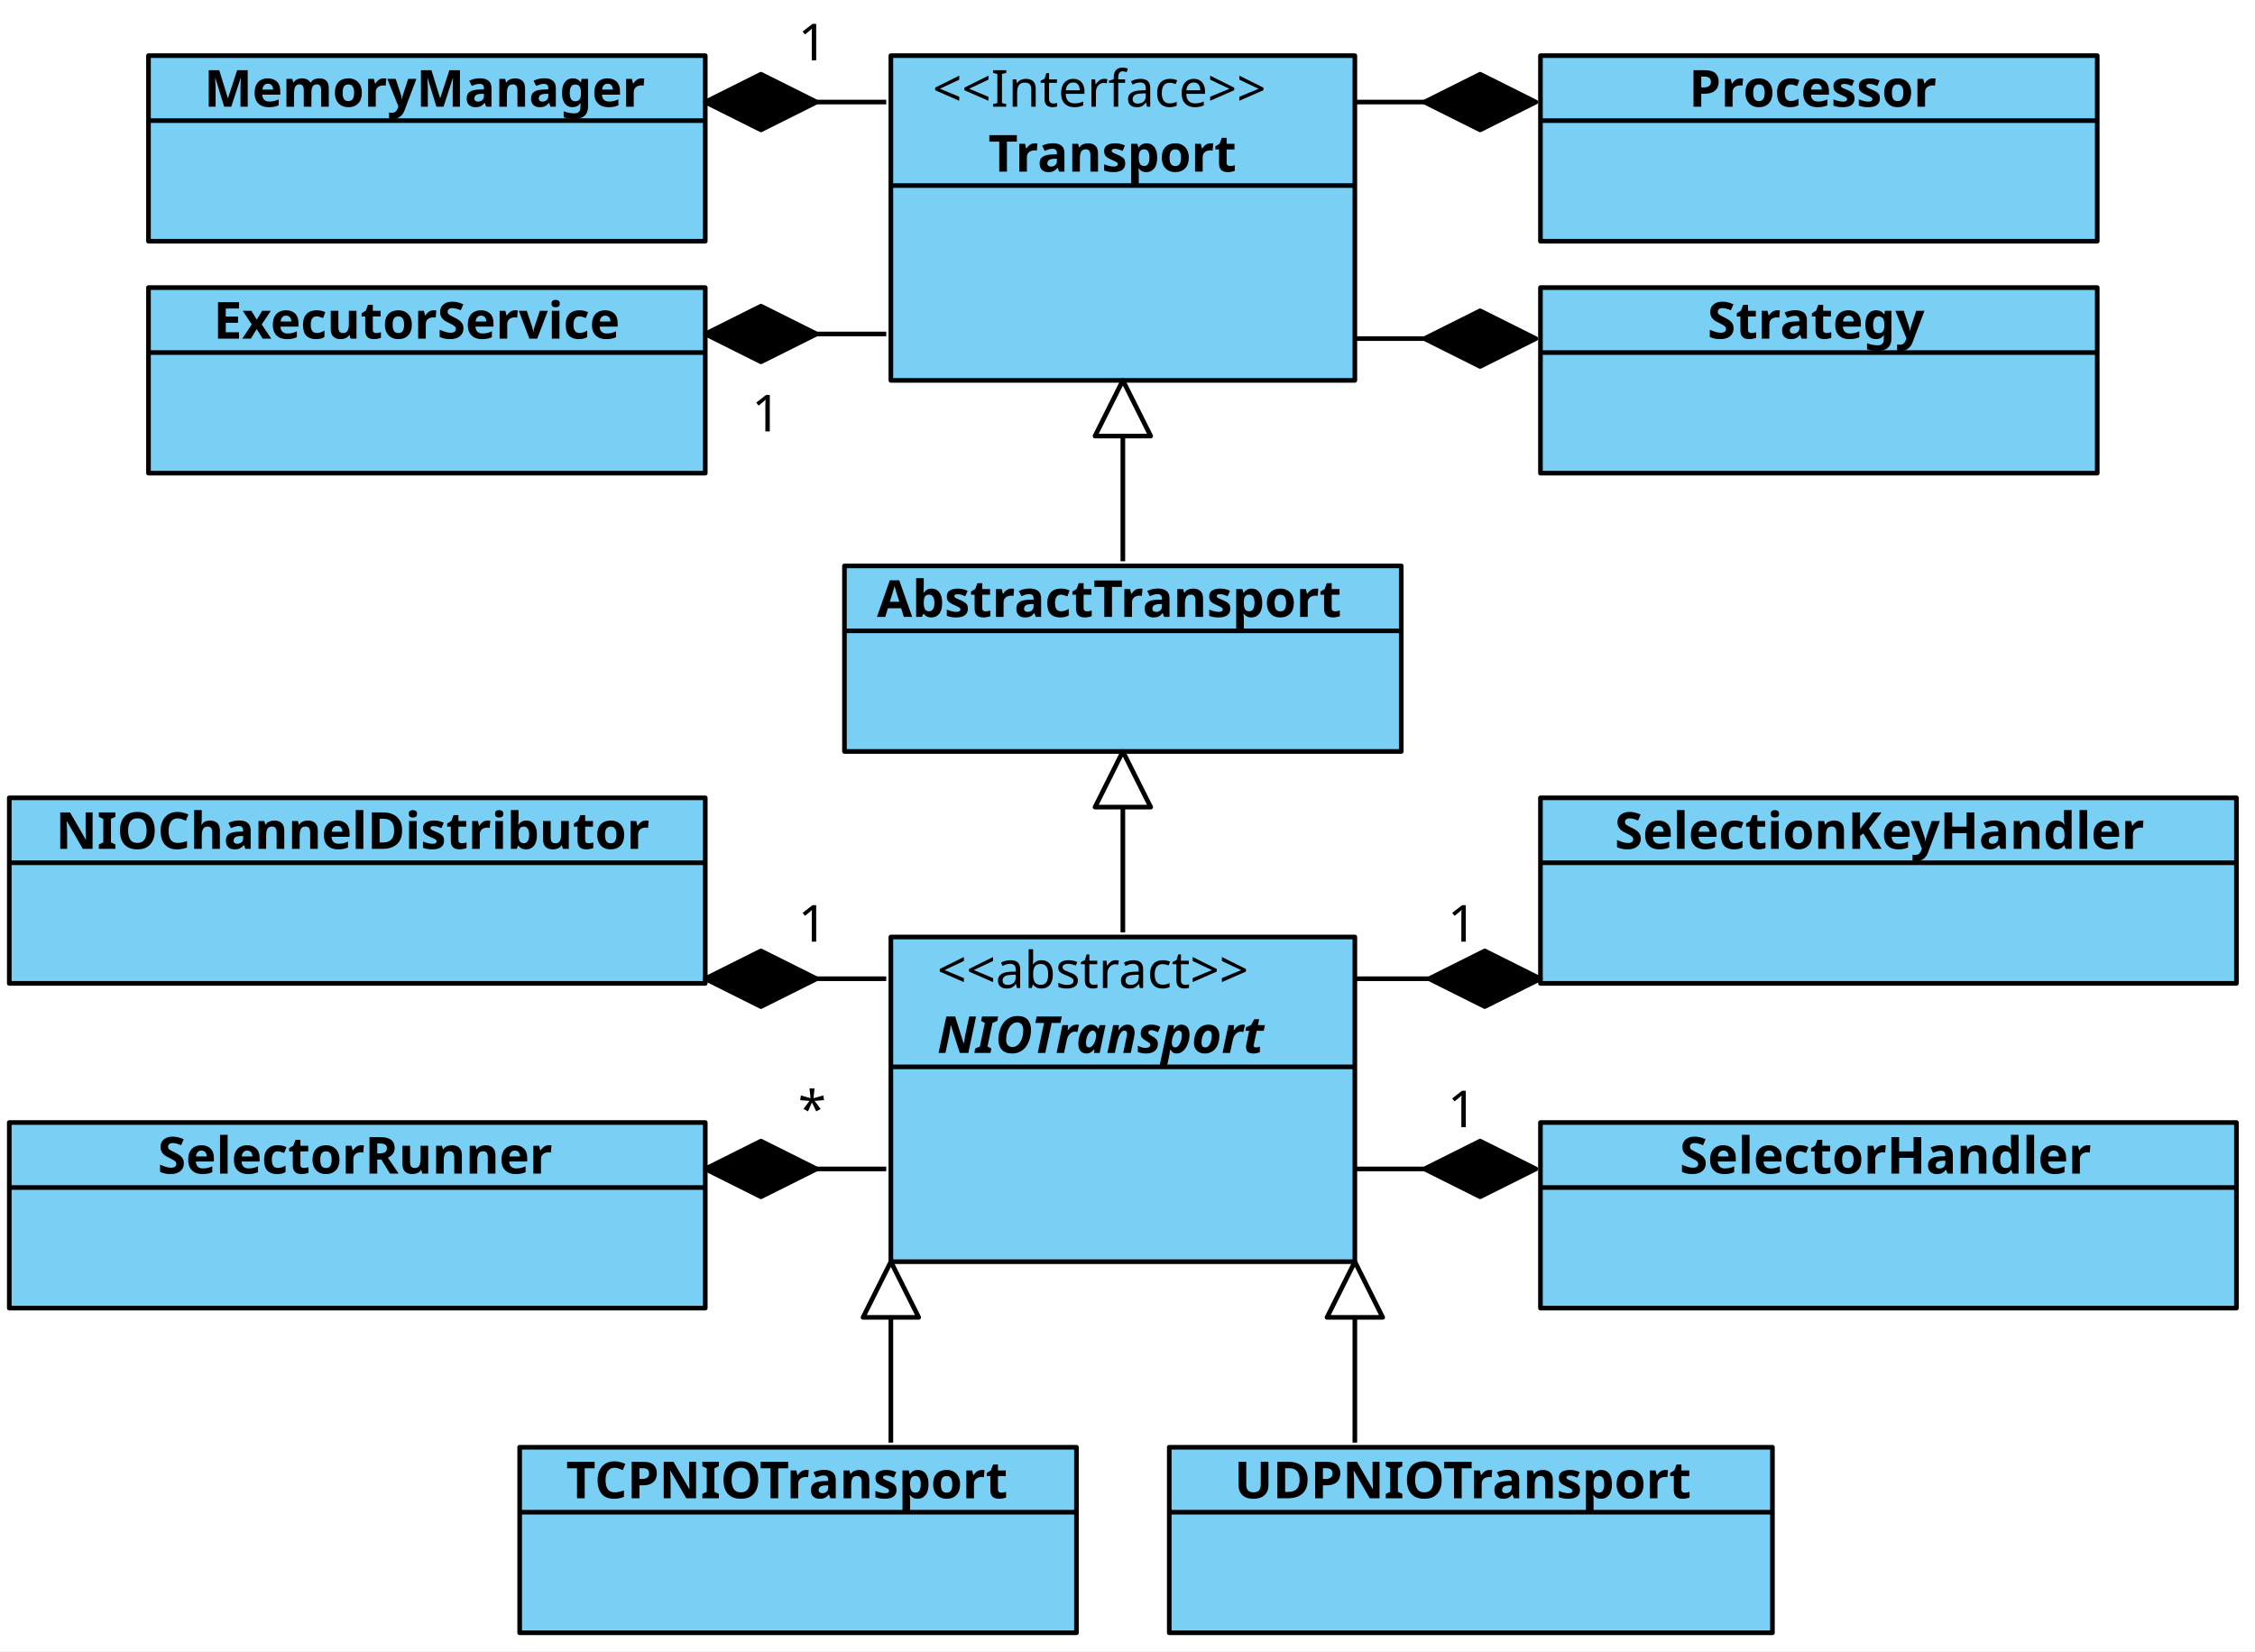
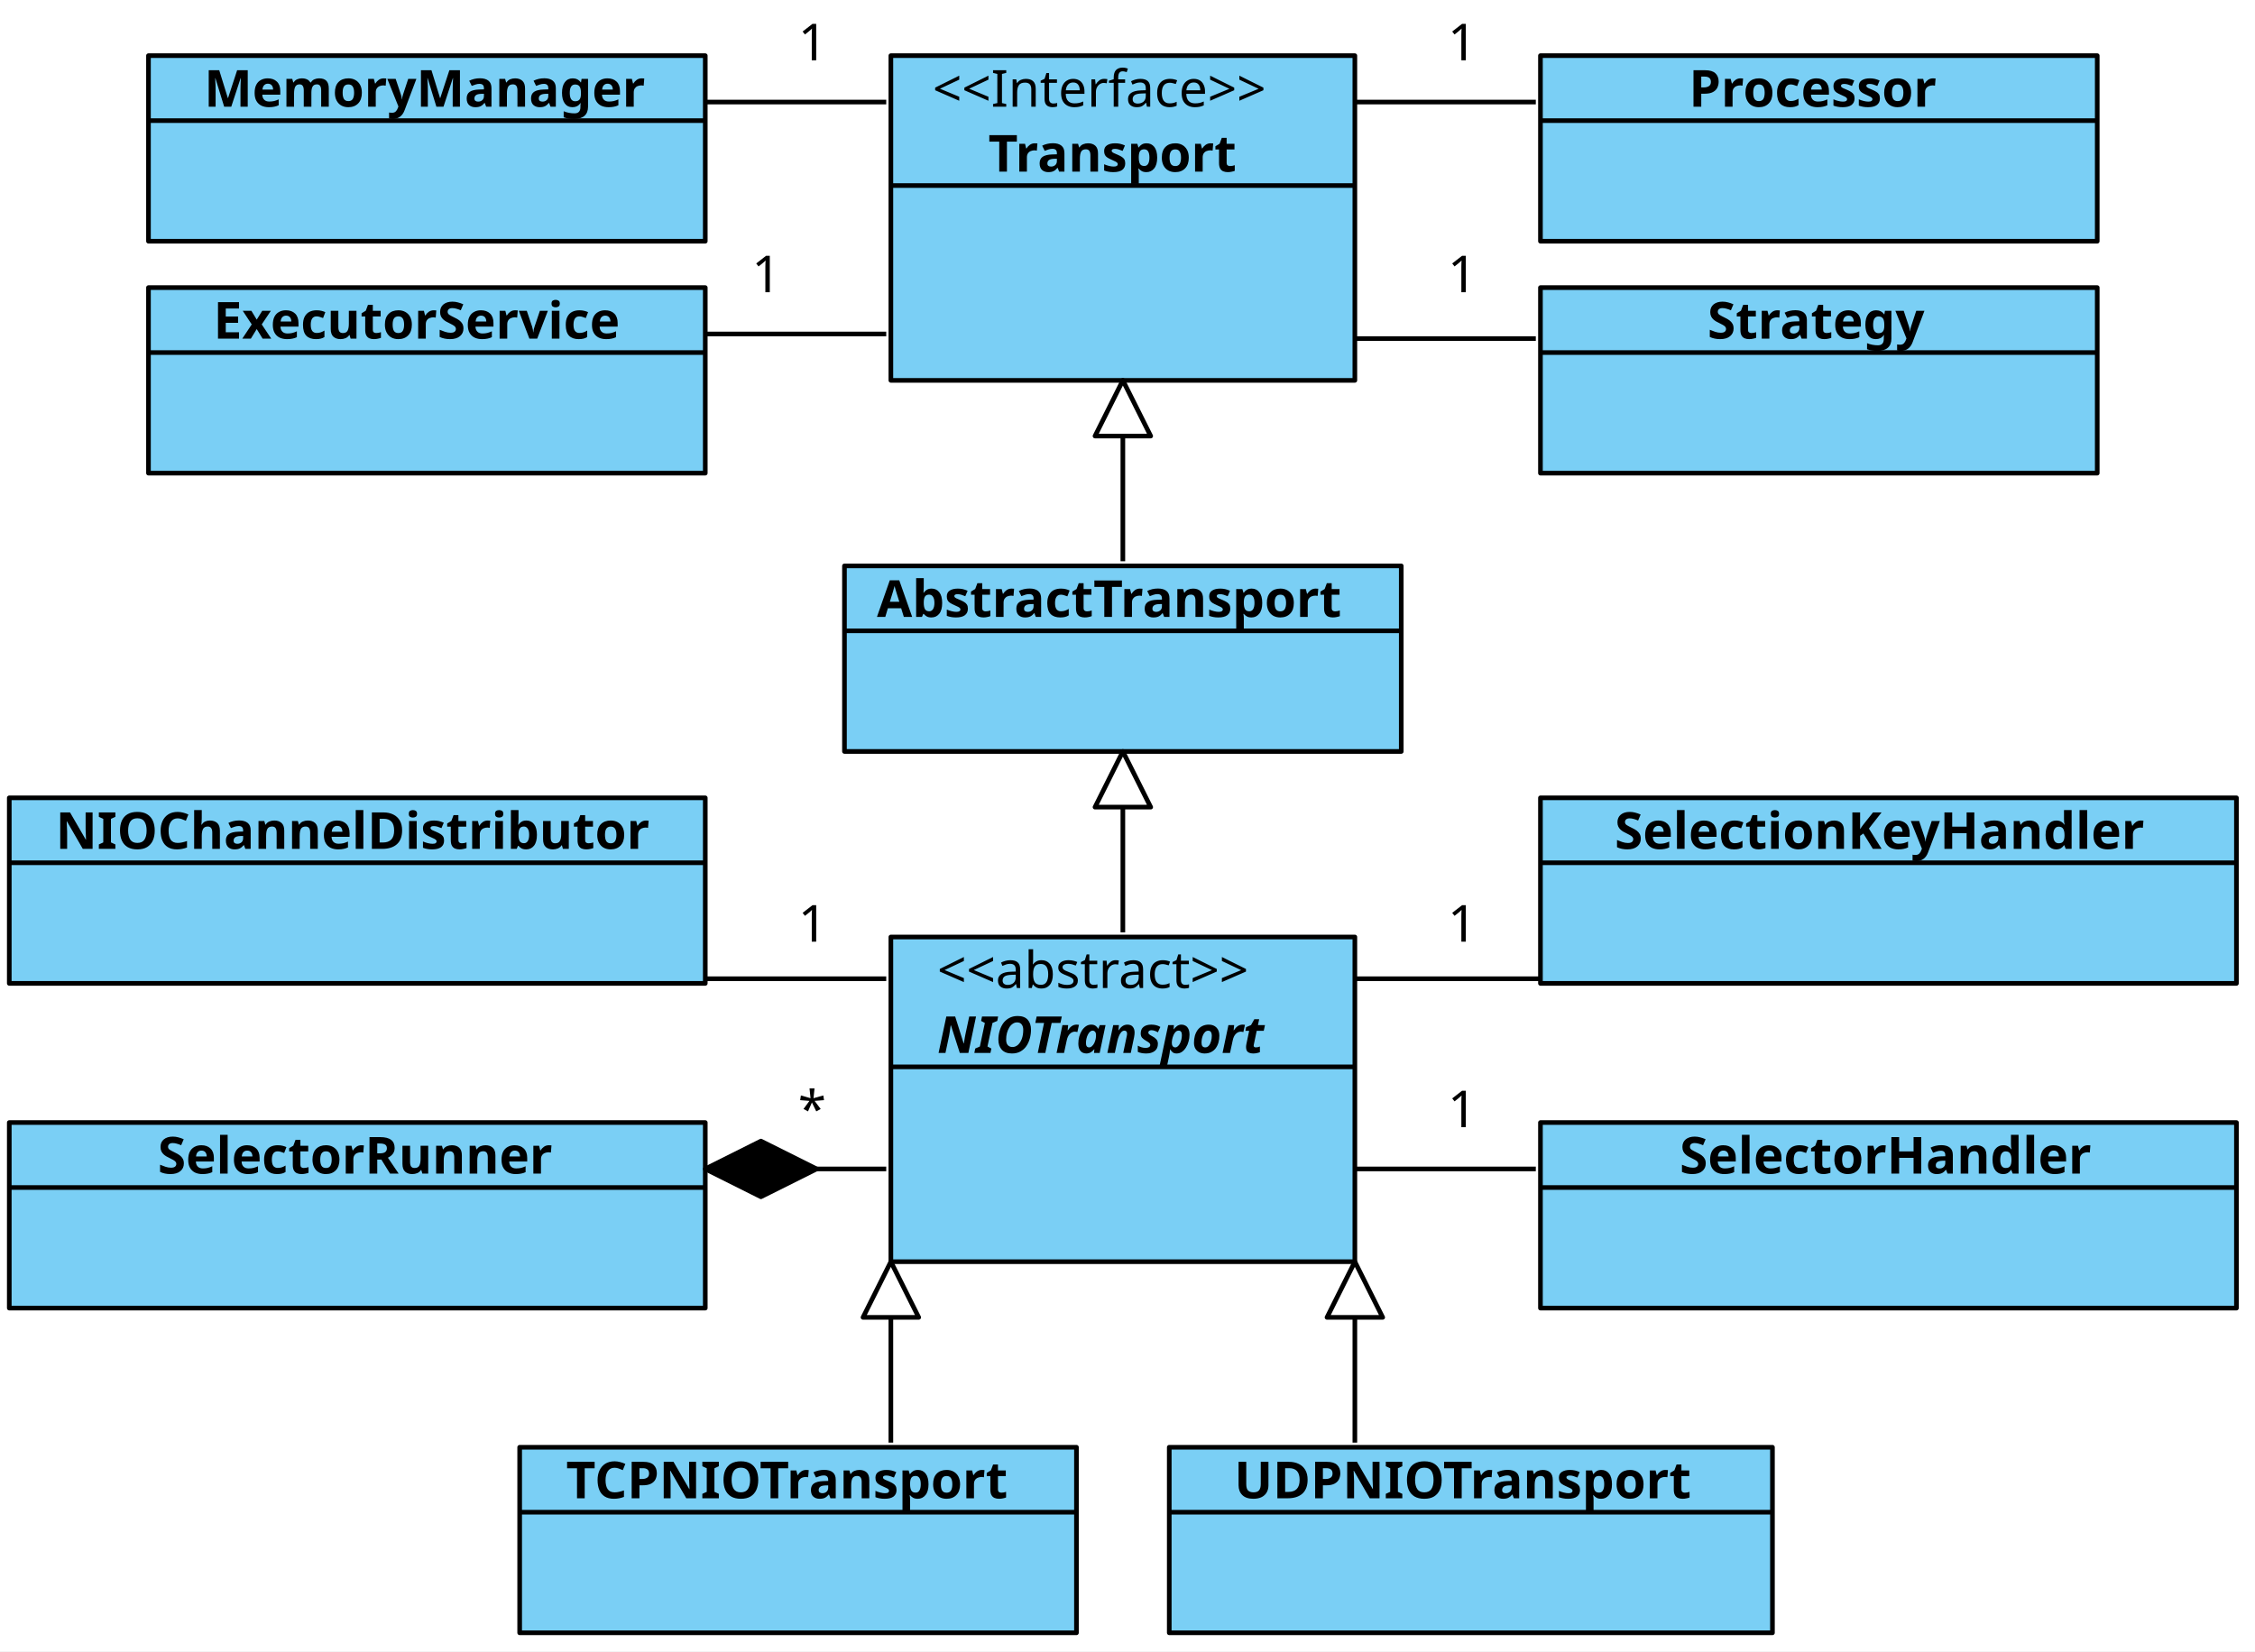
<svg xmlns="http://www.w3.org/2000/svg" style="fill-opacity:1; color-rendering:auto; color-interpolation:auto; stroke:black; text-rendering:auto; stroke-linecap:square; stroke-miterlimit:10; stroke-opacity:1; shape-rendering:auto; fill:black; stroke-dasharray:none; font-weight:normal; stroke-width:1; font-family:'Dialog'; font-style:normal; stroke-linejoin:miter; font-size:12; stroke-dashoffset:0; image-rendering:auto;" width="486" height="356">
  <defs id="genericDefs" />
  <g>
    <defs id="defs1">
      <clipPath clipPathUnits="userSpaceOnUse" id="clipPath1">
        <path d="M-3 -3 L107 -3 L107 77 L-3 77 L-3 -3 Z" />
      </clipPath>
      <clipPath clipPathUnits="userSpaceOnUse" id="clipPath2">
        <path d="M0 0 L0 49 L100 49 L100 0 Z" />
      </clipPath>
      <clipPath clipPathUnits="userSpaceOnUse" id="clipPath3">
        <path d="M0 0 L100 0 L100 28 L0 28 L0 0 Z" />
      </clipPath>
      <clipPath clipPathUnits="userSpaceOnUse" id="clipPath4">
        <path d="M-3 -3 L127 -3 L127 47 L-3 47 L-3 -3 Z" />
      </clipPath>
      <clipPath clipPathUnits="userSpaceOnUse" id="clipPath5">
        <path d="M0 0 L0 33 L120 33 L120 0 Z" />
      </clipPath>
      <clipPath clipPathUnits="userSpaceOnUse" id="clipPath6">
        <path d="M0 0 L120 0 L120 14 L0 14 L0 0 Z" />
      </clipPath>
      <clipPath clipPathUnits="userSpaceOnUse" id="clipPath7">
        <path d="M-3 -3 L137 -3 L137 47 L-3 47 L-3 -3 Z" />
      </clipPath>
      <clipPath clipPathUnits="userSpaceOnUse" id="clipPath8">
        <path d="M0 0 L0 33 L130 33 L130 0 Z" />
      </clipPath>
      <clipPath clipPathUnits="userSpaceOnUse" id="clipPath9">
        <path d="M0 0 L130 0 L130 14 L0 14 L0 0 Z" />
      </clipPath>
      <clipPath clipPathUnits="userSpaceOnUse" id="clipPath10">
        <path d="M-3 -3 L35 -3 L35 21 L-3 21 L-3 -3 Z" />
      </clipPath>
      <clipPath clipPathUnits="userSpaceOnUse" id="clipPath11">
        <path d="M-3 -3 L157 -3 L157 47 L-3 47 L-3 -3 Z" />
      </clipPath>
      <clipPath clipPathUnits="userSpaceOnUse" id="clipPath12">
        <path d="M0 0 L0 33 L150 33 L150 0 Z" />
      </clipPath>
      <clipPath clipPathUnits="userSpaceOnUse" id="clipPath13">
        <path d="M0 0 L150 0 L150 14 L0 14 L0 0 Z" />
      </clipPath>
      <clipPath clipPathUnits="userSpaceOnUse" id="clipPath14">
        <path d="M-3 -3 L33 -3 L33 21 L-3 21 L-3 -3 Z" />
      </clipPath>
      <clipPath clipPathUnits="userSpaceOnUse" id="clipPath15">
        <path d="M0 0 L104 0 L104 143 L0 143 L0 0 Z" />
      </clipPath>
      <clipPath clipPathUnits="userSpaceOnUse" id="clipPath16">
        <path d="M0 0 L143 0 L143 104 L0 104 L0 0 Z" />
      </clipPath>
      <clipPath clipPathUnits="userSpaceOnUse" id="clipPath17">
        <path d="M0 0 L144 0 L144 104 L0 104 L0 0 Z" />
      </clipPath>
      <clipPath clipPathUnits="userSpaceOnUse" id="clipPath18">
+         <path d="M-28 -14 L56 -14 L56 28 L-28 28 L-28 -14 Z" />
+       </clipPath>
+       <clipPath clipPathUnits="userSpaceOnUse" id="clipPath19">
        <path d="M-26 -14 L52 -14 L52 28 L-26 28 L-26 -14 Z" />
-       </clipPath>
-       <clipPath clipPathUnits="userSpaceOnUse" id="clipPath19">
-         <path d="M-28 -14 L56 -14 L56 28 L-28 28 L-28 -14 Z" />
      </clipPath>
    </defs>
    <g style="fill:white; text-rendering:geometricPrecision; stroke:white;">
      <rect x="0" y="0" width="486" style="stroke:none;" height="356" />
    </g>
    <g transform="translate(192,12)" style="font-size:11; fill:rgb(122,207,245); text-rendering:geometricPrecision; font-family:sans-serif; stroke:rgb(122,207,245); font-weight:bold;">
      <rect x="0" y="0" width="100" style="clip-path:url(#clipPath1); stroke:none;" height="70" />
    </g>
    <g transform="translate(192,12)" style="font-size:11; stroke-linecap:butt; text-rendering:geometricPrecision; font-family:sans-serif; stroke-linejoin:round; font-weight:bold; stroke-miterlimit:0;">
      <rect x="0" y="0" width="100" style="clip-path:url(#clipPath1); fill:none;" height="70" />
      <line x1="0" x2="100" y1="28" style="clip-path:url(#clipPath1); fill:none;" y2="28" />
    </g>
    <g style="text-rendering:geometricPrecision; font-size:11; font-family:sans-serif;" transform="translate(192,12)">
      <text x="9" y="11" style="clip-path:url(#clipPath3); stroke:none;" xml:space="preserve">&lt;&lt;Interface&gt;&gt;</text>
      <text x="21" y="25" style="clip-path:url(#clipPath3); stroke:none; font-weight:bold;" xml:space="preserve">Transport</text>
    </g>
    <g transform="translate(192,202)" style="font-size:11; fill:rgb(122,207,245); text-rendering:geometricPrecision; font-family:sans-serif; stroke:rgb(122,207,245); font-weight:bold;">
      <rect x="0" y="0" width="100" style="clip-path:url(#clipPath1); stroke:none;" height="70" />
    </g>
    <g transform="translate(192,202)" style="font-size:11; stroke-linecap:butt; text-rendering:geometricPrecision; font-family:sans-serif; stroke-linejoin:round; font-weight:bold; stroke-miterlimit:0;">
      <rect x="0" y="0" width="100" style="clip-path:url(#clipPath1); fill:none;" height="70" />
      <line x1="0" x2="100" y1="28" style="clip-path:url(#clipPath1); fill:none;" y2="28" />
    </g>
    <g style="text-rendering:geometricPrecision; font-size:11; font-family:sans-serif;" transform="translate(192,202)">
      <text x="10" y="11" style="clip-path:url(#clipPath3); stroke:none;" xml:space="preserve">&lt;&lt;abstract&gt;&gt;</text>
      <text x="10" y="25" style="clip-path:url(#clipPath3); font-style:italic; stroke:none; font-weight:bold;" xml:space="preserve">NIOTransport</text>
    </g>
    <g transform="translate(112,312)" style="font-size:11; fill:rgb(122,207,245); text-rendering:geometricPrecision; font-family:sans-serif; stroke:rgb(122,207,245); font-weight:bold;">
      <rect x="0" y="0" width="120" style="clip-path:url(#clipPath4); stroke:none;" height="40" />
    </g>
    <g transform="translate(112,312)" style="font-size:11; stroke-linecap:butt; text-rendering:geometricPrecision; font-family:sans-serif; stroke-linejoin:round; font-weight:bold; stroke-miterlimit:0;">
      <rect x="0" y="0" width="120" style="clip-path:url(#clipPath4); fill:none;" height="40" />
      <line x1="0" x2="120" y1="14" style="clip-path:url(#clipPath4); fill:none;" y2="14" />
    </g>
    <g transform="translate(112,312)" style="text-rendering:geometricPrecision; font-size:11; font-weight:bold; font-family:sans-serif;">
      <text x="10" y="11" style="clip-path:url(#clipPath6); stroke:none;" xml:space="preserve">TCPNIOTransport</text>
    </g>
    <g transform="translate(252,312)" style="font-size:11; fill:rgb(122,207,245); text-rendering:geometricPrecision; font-family:sans-serif; stroke:rgb(122,207,245); font-weight:bold;">
      <rect x="0" y="0" width="130" style="clip-path:url(#clipPath7); stroke:none;" height="40" />
    </g>
    <g transform="translate(252,312)" style="font-size:11; stroke-linecap:butt; text-rendering:geometricPrecision; font-family:sans-serif; stroke-linejoin:round; font-weight:bold; stroke-miterlimit:0;">
      <rect x="0" y="0" width="130" style="clip-path:url(#clipPath7); fill:none;" height="40" />
      <line x1="0" x2="130" y1="14" style="clip-path:url(#clipPath7); fill:none;" y2="14" />
    </g>
-     <g transform="translate(252,312)" style="font-size:11; stroke-linecap:butt; text-rendering:geometricPrecision; font-family:sans-serif; stroke-linejoin:round; font-weight:bold; stroke-miterlimit:0;">
+     <g transform="translate(252,312)" style="text-rendering:geometricPrecision; font-size:11; font-weight:bold; font-family:sans-serif;">
      <text x="14" y="11" style="clip-path:url(#clipPath9); stroke:none;" xml:space="preserve">UDPNIOTransport</text>
    </g>
    <g transform="translate(32,12)" style="font-size:11; fill:rgb(122,207,245); text-rendering:geometricPrecision; font-family:sans-serif; stroke:rgb(122,207,245); font-weight:bold;">
      <rect x="0" y="0" width="120" style="clip-path:url(#clipPath4); stroke:none;" height="40" />
    </g>
    <g transform="translate(32,12)" style="font-size:11; stroke-linecap:butt; text-rendering:geometricPrecision; font-family:sans-serif; stroke-linejoin:round; font-weight:bold; stroke-miterlimit:0;">
      <rect x="0" y="0" width="120" style="clip-path:url(#clipPath4); fill:none;" height="40" />
      <line x1="0" x2="120" y1="14" style="clip-path:url(#clipPath4); fill:none;" y2="14" />
    </g>
    <g transform="translate(32,12)" style="font-size:11; stroke-linecap:butt; text-rendering:geometricPrecision; font-family:sans-serif; stroke-linejoin:round; font-weight:bold; stroke-miterlimit:0;">
      <text x="12" y="11" style="clip-path:url(#clipPath6); stroke:none;" xml:space="preserve">MemoryManager</text>
    </g>
    <g transform="translate(32,62)" style="font-size:11; fill:rgb(122,207,245); text-rendering:geometricPrecision; font-family:sans-serif; stroke:rgb(122,207,245); font-weight:bold;">
      <rect x="0" y="0" width="120" style="clip-path:url(#clipPath4); stroke:none;" height="40" />
    </g>
    <g transform="translate(32,62)" style="font-size:11; stroke-linecap:butt; text-rendering:geometricPrecision; font-family:sans-serif; stroke-linejoin:round; font-weight:bold; stroke-miterlimit:0;">
      <rect x="0" y="0" width="120" style="clip-path:url(#clipPath4); fill:none;" height="40" />
      <line x1="0" x2="120" y1="14" style="clip-path:url(#clipPath4); fill:none;" y2="14" />
    </g>
    <g transform="translate(32,62)" style="font-size:11; stroke-linecap:butt; text-rendering:geometricPrecision; font-family:sans-serif; stroke-linejoin:round; font-weight:bold; stroke-miterlimit:0;">
      <text x="14" y="11" style="clip-path:url(#clipPath6); stroke:none;" xml:space="preserve">ExecutorService</text>
    </g>
    <g transform="translate(182,122)" style="font-size:11; fill:rgb(122,207,245); text-rendering:geometricPrecision; font-family:sans-serif; stroke:rgb(122,207,245); font-weight:bold;">
      <rect x="0" y="0" width="120" style="clip-path:url(#clipPath4); stroke:none;" height="40" />
    </g>
    <g transform="translate(182,122)" style="font-size:11; stroke-linecap:butt; text-rendering:geometricPrecision; font-family:sans-serif; stroke-linejoin:round; font-weight:bold; stroke-miterlimit:0;">
      <rect x="0" y="0" width="120" style="clip-path:url(#clipPath4); fill:none;" height="40" />
      <line x1="0" x2="120" y1="14" style="clip-path:url(#clipPath4); fill:none;" y2="14" />
    </g>
    <g transform="translate(182,122)" style="font-size:11; stroke-linecap:butt; text-rendering:geometricPrecision; font-family:sans-serif; stroke-linejoin:round; font-weight:bold; stroke-miterlimit:0;">
      <text x="7" y="11" style="clip-path:url(#clipPath6); stroke:none;" xml:space="preserve">AbstractTransport</text>
    </g>
    <g transform="translate(332,172)" style="font-size:11; fill:rgb(122,207,245); text-rendering:geometricPrecision; font-family:sans-serif; stroke:rgb(122,207,245); font-weight:bold;">
      <rect x="0" y="0" width="150" style="clip-path:url(#clipPath11); stroke:none;" height="40" />
    </g>
    <g transform="translate(332,172)" style="font-size:11; stroke-linecap:butt; text-rendering:geometricPrecision; font-family:sans-serif; stroke-linejoin:round; font-weight:bold; stroke-miterlimit:0;">
      <rect x="0" y="0" width="150" style="clip-path:url(#clipPath11); fill:none;" height="40" />
      <line x1="0" x2="150" y1="14" style="clip-path:url(#clipPath11); fill:none;" y2="14" />
    </g>
    <g transform="translate(332,172)" style="font-size:11; stroke-linecap:butt; text-rendering:geometricPrecision; font-family:sans-serif; stroke-linejoin:round; font-weight:bold; stroke-miterlimit:0;">
      <text x="16" y="11" style="clip-path:url(#clipPath13); stroke:none;" xml:space="preserve">SelectionKeyHandler</text>
    </g>
    <g transform="translate(332,242)" style="font-size:11; fill:rgb(122,207,245); text-rendering:geometricPrecision; font-family:sans-serif; stroke:rgb(122,207,245); font-weight:bold;">
      <rect x="0" y="0" width="150" style="clip-path:url(#clipPath11); stroke:none;" height="40" />
    </g>
    <g transform="translate(332,242)" style="font-size:11; stroke-linecap:butt; text-rendering:geometricPrecision; font-family:sans-serif; stroke-linejoin:round; font-weight:bold; stroke-miterlimit:0;">
      <rect x="0" y="0" width="150" style="clip-path:url(#clipPath11); fill:none;" height="40" />
      <line x1="0" x2="150" y1="14" style="clip-path:url(#clipPath11); fill:none;" y2="14" />
    </g>
    <g transform="translate(332,242)" style="font-size:11; stroke-linecap:butt; text-rendering:geometricPrecision; font-family:sans-serif; stroke-linejoin:round; font-weight:bold; stroke-miterlimit:0;">
      <text x="30" y="11" style="clip-path:url(#clipPath13); stroke:none;" xml:space="preserve">SelectorHandler</text>
    </g>
    <g transform="translate(2,242)" style="font-size:11; fill:rgb(122,207,245); text-rendering:geometricPrecision; font-family:sans-serif; stroke:rgb(122,207,245); font-weight:bold;">
      <rect x="0" y="0" width="150" style="clip-path:url(#clipPath11); stroke:none;" height="40" />
    </g>
    <g transform="translate(2,242)" style="font-size:11; stroke-linecap:butt; text-rendering:geometricPrecision; font-family:sans-serif; stroke-linejoin:round; font-weight:bold; stroke-miterlimit:0;">
      <rect x="0" y="0" width="150" style="clip-path:url(#clipPath11); fill:none;" height="40" />
      <line x1="0" x2="150" y1="14" style="clip-path:url(#clipPath11); fill:none;" y2="14" />
    </g>
-     <g transform="translate(2,242)" style="font-size:11; stroke-linecap:butt; text-rendering:geometricPrecision; font-family:sans-serif; stroke-linejoin:round; font-weight:bold; stroke-miterlimit:0;">
+     <g transform="translate(2,242)" style="text-rendering:geometricPrecision; font-size:11; font-weight:bold; font-family:sans-serif;">
      <text x="32" y="11" style="clip-path:url(#clipPath13); stroke:none;" xml:space="preserve">SelectorRunner</text>
    </g>
    <g transform="translate(2,172)" style="font-size:11; fill:rgb(122,207,245); text-rendering:geometricPrecision; font-family:sans-serif; stroke:rgb(122,207,245); font-weight:bold;">
      <rect x="0" y="0" width="150" style="clip-path:url(#clipPath11); stroke:none;" height="40" />
    </g>
    <g transform="translate(2,172)" style="font-size:11; stroke-linecap:butt; text-rendering:geometricPrecision; font-family:sans-serif; stroke-linejoin:round; font-weight:bold; stroke-miterlimit:0;">
      <rect x="0" y="0" width="150" style="clip-path:url(#clipPath11); fill:none;" height="40" />
      <line x1="0" x2="150" y1="14" style="clip-path:url(#clipPath11); fill:none;" y2="14" />
    </g>
    <g transform="translate(2,172)" style="text-rendering:geometricPrecision; font-size:11; font-weight:bold; font-family:sans-serif;">
      <text x="10" y="11" style="clip-path:url(#clipPath13); stroke:none;" xml:space="preserve">NIOChannelDistributor</text>
    </g>
    <g transform="translate(332,12)" style="font-size:11; fill:rgb(122,207,245); text-rendering:geometricPrecision; font-family:sans-serif; stroke:rgb(122,207,245); font-weight:bold;">
      <rect x="0" y="0" width="120" style="clip-path:url(#clipPath4); stroke:none;" height="40" />
    </g>
    <g transform="translate(332,12)" style="font-size:11; stroke-linecap:butt; text-rendering:geometricPrecision; font-family:sans-serif; stroke-linejoin:round; font-weight:bold; stroke-miterlimit:0;">
      <rect x="0" y="0" width="120" style="clip-path:url(#clipPath4); fill:none;" height="40" />
      <line x1="0" x2="120" y1="14" style="clip-path:url(#clipPath4); fill:none;" y2="14" />
    </g>
-     <g transform="translate(332,12)" style="font-size:11; stroke-linecap:butt; text-rendering:geometricPrecision; font-family:sans-serif; stroke-linejoin:round; font-weight:bold; stroke-miterlimit:0;">
+     <g transform="translate(332,12)" style="text-rendering:geometricPrecision; font-size:11; font-weight:bold; font-family:sans-serif;">
      <text x="32" y="11" style="clip-path:url(#clipPath6); stroke:none;" xml:space="preserve">Processor</text>
    </g>
    <g transform="translate(332,62)" style="font-size:11; fill:rgb(122,207,245); text-rendering:geometricPrecision; font-family:sans-serif; stroke:rgb(122,207,245); font-weight:bold;">
      <rect x="0" y="0" width="120" style="clip-path:url(#clipPath4); stroke:none;" height="40" />
    </g>
    <g transform="translate(332,62)" style="font-size:11; stroke-linecap:butt; text-rendering:geometricPrecision; font-family:sans-serif; stroke-linejoin:round; font-weight:bold; stroke-miterlimit:0;">
      <rect x="0" y="0" width="120" style="clip-path:url(#clipPath4); fill:none;" height="40" />
      <line x1="0" x2="120" y1="14" style="clip-path:url(#clipPath4); fill:none;" y2="14" />
    </g>
-     <g transform="translate(332,62)" style="font-size:11; stroke-linecap:butt; text-rendering:geometricPrecision; font-family:sans-serif; stroke-linejoin:round; font-weight:bold; stroke-miterlimit:0;">
+     <g transform="translate(332,62)" style="text-rendering:geometricPrecision; font-size:11; font-weight:bold; font-family:sans-serif;">
      <text x="36" y="11" style="clip-path:url(#clipPath6); stroke:none;" xml:space="preserve">Strategy</text>
    </g>
    <g transform="translate(142,222)" style="font-size:11; stroke-linecap:butt; text-rendering:geometricPrecision; font-family:sans-serif; stroke-linejoin:round;">
      <line x1="50" x2="50" y1="50" style="clip-path:url(#clipPath15); fill:none;" y2="89" />
      <polygon style="fill:white; clip-path:url(#clipPath15); stroke:none;" points=" 50 50 44 62 56 62" />
      <polygon style="fill:none; clip-path:url(#clipPath15);" points=" 50 50 44 62 56 62" />
    </g>
    <g transform="translate(242,222)" style="font-size:11; stroke-linecap:butt; text-rendering:geometricPrecision; font-family:sans-serif; stroke-linejoin:round;">
      <line x1="50" x2="50" y1="50" style="clip-path:url(#clipPath15); fill:none;" y2="89" />
      <polygon style="fill:white; clip-path:url(#clipPath15); stroke:none;" points=" 50 50 44 62 56 62" />
      <polygon style="fill:none; clip-path:url(#clipPath15);" points=" 50 50 44 62 56 62" />
    </g>
    <g transform="translate(192,112)" style="font-size:11; stroke-linecap:butt; text-rendering:geometricPrecision; font-family:sans-serif; stroke-linejoin:round;">
      <line x1="50" x2="50" y1="50" style="clip-path:url(#clipPath15); fill:none;" y2="89" />
      <polygon style="fill:white; clip-path:url(#clipPath15); stroke:none;" points=" 50 50 44 62 56 62" />
      <polygon style="fill:none; clip-path:url(#clipPath15);" points=" 50 50 44 62 56 62" />
    </g>
    <g transform="translate(192,32)" style="font-size:11; stroke-linecap:butt; text-rendering:geometricPrecision; font-family:sans-serif; stroke-linejoin:round;">
      <line x1="50" x2="50" y1="50" style="clip-path:url(#clipPath15); fill:none;" y2="89" />
      <polygon style="fill:white; clip-path:url(#clipPath15); stroke:none;" points=" 50 50 44 62 56 62" />
      <polygon style="fill:none; clip-path:url(#clipPath15);" points=" 50 50 44 62 56 62" />
    </g>
    <g transform="translate(102,-28)" style="font-size:11; stroke-linecap:butt; text-rendering:geometricPrecision; font-family:sans-serif; stroke-linejoin:round;">
-       <line x1="74" x2="89" y1="50" style="clip-path:url(#clipPath16); fill:none;" y2="50" />
-       <polygon style="clip-path:url(#clipPath16); stroke:none;" points=" 50 50 62 56 74 50 62 44" />
-       <polygon style="fill:none; clip-path:url(#clipPath16);" points=" 50 50 62 56 74 50 62 44" />
+       <line x1="50" x2="89" y1="50" style="clip-path:url(#clipPath16); fill:none;" y2="50" />
    </g>
    <g transform="translate(102,22)" style="font-size:11; stroke-linecap:butt; text-rendering:geometricPrecision; font-family:sans-serif; stroke-linejoin:round;">
-       <line x1="74" x2="89" y1="50" style="clip-path:url(#clipPath16); fill:none;" y2="50" />
-       <polygon style="clip-path:url(#clipPath16); stroke:none;" points=" 50 50 62 56 74 50 62 44" />
-       <polygon style="fill:none; clip-path:url(#clipPath16);" points=" 50 50 62 56 74 50 62 44" />
+       <line x1="50" x2="89" y1="50" style="clip-path:url(#clipPath16); fill:none;" y2="50" />
    </g>
    <g transform="translate(102,161)" style="font-size:11; stroke-linecap:butt; text-rendering:geometricPrecision; font-family:sans-serif; stroke-linejoin:round;">
-       <line x1="74" x2="89" y1="50" style="clip-path:url(#clipPath16); fill:none;" y2="50" />
-       <polygon style="clip-path:url(#clipPath16); stroke:none;" points=" 50 50 62 56 74 50 62 44" />
-       <polygon style="fill:none; clip-path:url(#clipPath16);" points=" 50 50 62 56 74 50 62 44" />
+       <line x1="50" x2="89" y1="50" style="clip-path:url(#clipPath16); fill:none;" y2="50" />
    </g>
    <g transform="translate(242,161)" style="font-size:11; stroke-linecap:butt; text-rendering:geometricPrecision; font-family:sans-serif; stroke-linejoin:round;">
-       <line x1="66" x2="50" y1="50" style="clip-path:url(#clipPath17); fill:none;" y2="50" />
-       <polygon style="clip-path:url(#clipPath17); stroke:none;" points=" 90 50 78 44 66 50 78 56" />
-       <polygon style="fill:none; clip-path:url(#clipPath17);" points=" 90 50 78 44 66 50 78 56" />
+       <line x1="90" x2="50" y1="50" style="clip-path:url(#clipPath17); fill:none;" y2="50" />
    </g>
    <g transform="translate(242,202)" style="font-size:11; stroke-linecap:butt; text-rendering:geometricPrecision; font-family:sans-serif; stroke-linejoin:round;">
-       <line x1="65" x2="50" y1="50" style="clip-path:url(#clipPath16); fill:none;" y2="50" />
-       <polygon style="clip-path:url(#clipPath16); stroke:none;" points=" 89 50 77 44 65 50 77 56" />
-       <polygon style="fill:none; clip-path:url(#clipPath16);" points=" 89 50 77 44 65 50 77 56" />
+       <line x1="89" x2="50" y1="50" style="clip-path:url(#clipPath16); fill:none;" y2="50" />
    </g>
    <g transform="translate(102,202)" style="font-size:11; stroke-linecap:butt; text-rendering:geometricPrecision; font-family:sans-serif; stroke-linejoin:round;">
      <line x1="74" x2="89" y1="50" style="clip-path:url(#clipPath16); fill:none;" y2="50" />
      <polygon style="clip-path:url(#clipPath16); stroke:none;" points=" 50 50 62 56 74 50 62 44" />
      <polygon style="fill:none; clip-path:url(#clipPath16);" points=" 50 50 62 56 74 50 62 44" />
    </g>
    <g transform="translate(242,-28)" style="font-size:11; stroke-linecap:butt; text-rendering:geometricPrecision; font-family:sans-serif; stroke-linejoin:round;">
-       <line x1="65" x2="50" y1="50" style="clip-path:url(#clipPath16); fill:none;" y2="50" />
-       <polygon style="clip-path:url(#clipPath16); stroke:none;" points=" 89 50 77 44 65 50 77 56" />
-       <polygon style="fill:none; clip-path:url(#clipPath16);" points=" 89 50 77 44 65 50 77 56" />
+       <line x1="89" x2="50" y1="50" style="clip-path:url(#clipPath16); fill:none;" y2="50" />
    </g>
    <g transform="translate(242,23)" style="font-size:11; stroke-linecap:butt; text-rendering:geometricPrecision; font-family:sans-serif; stroke-linejoin:round;">
-       <line x1="65" x2="50" y1="50" style="clip-path:url(#clipPath16); fill:none;" y2="50" />
-       <polygon style="clip-path:url(#clipPath16); stroke:none;" points=" 89 50 77 44 65 50 77 56" />
-       <polygon style="fill:none; clip-path:url(#clipPath16);" points=" 89 50 77 44 65 50 77 56" />
+       <line x1="89" x2="50" y1="50" style="clip-path:url(#clipPath16); fill:none;" y2="50" />
+     </g>
+     <g style="text-rendering:geometricPrecision; font-size:11; font-family:sans-serif;" transform="translate(302,52)">
+       <text x="10" y="11" style="clip-path:url(#clipPath18); stroke:none;" xml:space="preserve">1</text>
+     </g>
+     <g style="text-rendering:geometricPrecision; font-size:11; font-family:sans-serif;" transform="translate(302,2)">
+       <text x="10" y="11" style="clip-path:url(#clipPath18); stroke:none;" xml:space="preserve">1</text>
    </g>
    <g style="text-rendering:geometricPrecision; font-size:11; font-family:sans-serif;" transform="translate(162,232)">
-       <text x="10" y="11" style="clip-path:url(#clipPath18); stroke:none;" xml:space="preserve">*</text>
+       <text x="10" y="11" style="clip-path:url(#clipPath19); stroke:none;" xml:space="preserve">*</text>
    </g>
    <g style="text-rendering:geometricPrecision; font-size:11; font-family:sans-serif;" transform="translate(302,232)">
-       <text x="10" y="11" style="clip-path:url(#clipPath19); stroke:none;" xml:space="preserve">1</text>
+       <text x="10" y="11" style="clip-path:url(#clipPath18); stroke:none;" xml:space="preserve">1</text>
    </g>
    <g style="text-rendering:geometricPrecision; font-size:11; font-family:sans-serif;" transform="translate(302,192)">
-       <text x="10" y="11" style="clip-path:url(#clipPath19); stroke:none;" xml:space="preserve">1</text>
+       <text x="10" y="11" style="clip-path:url(#clipPath18); stroke:none;" xml:space="preserve">1</text>
    </g>
    <g style="text-rendering:geometricPrecision; font-size:11; font-family:sans-serif;" transform="translate(162,192)">
-       <text x="10" y="11" style="clip-path:url(#clipPath19); stroke:none;" xml:space="preserve">1</text>
-     </g>
-     <g style="text-rendering:geometricPrecision; font-size:11; font-family:sans-serif;" transform="translate(152,82)">
-       <text x="10" y="11" style="clip-path:url(#clipPath19); stroke:none;" xml:space="preserve">1</text>
+       <text x="10" y="11" style="clip-path:url(#clipPath18); stroke:none;" xml:space="preserve">1</text>
+     </g>
+     <g style="text-rendering:geometricPrecision; font-size:11; font-family:sans-serif;" transform="translate(152,52)">
+       <text x="10" y="11" style="clip-path:url(#clipPath18); stroke:none;" xml:space="preserve">1</text>
    </g>
    <g style="text-rendering:geometricPrecision; font-size:11; font-family:sans-serif;" transform="translate(162,2)">
-       <text x="10" y="11" style="clip-path:url(#clipPath19); stroke:none;" xml:space="preserve">1</text>
+       <text x="10" y="11" style="clip-path:url(#clipPath18); stroke:none;" xml:space="preserve">1</text>
    </g>
  </g>
</svg>
